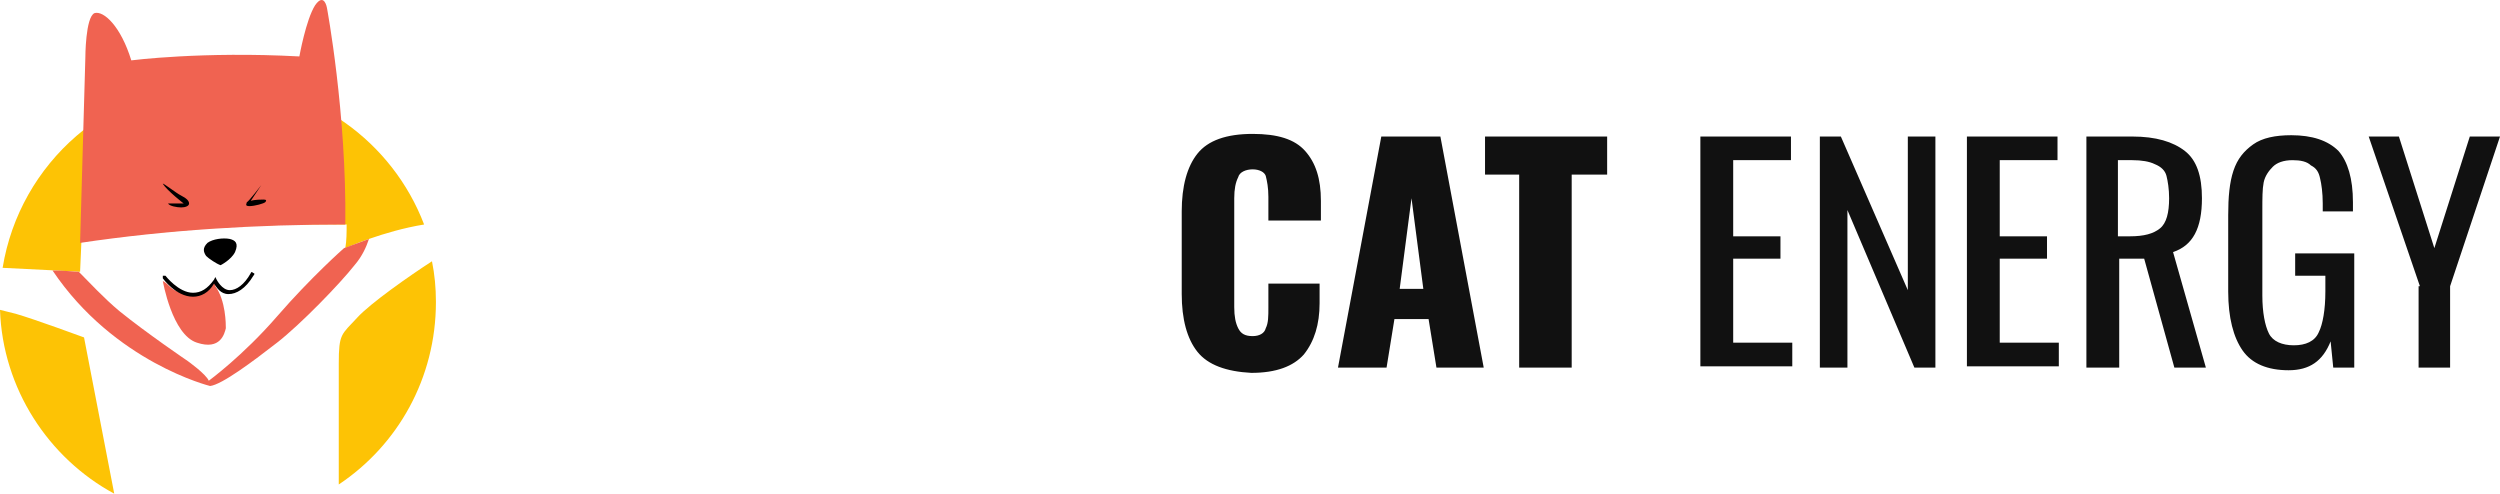
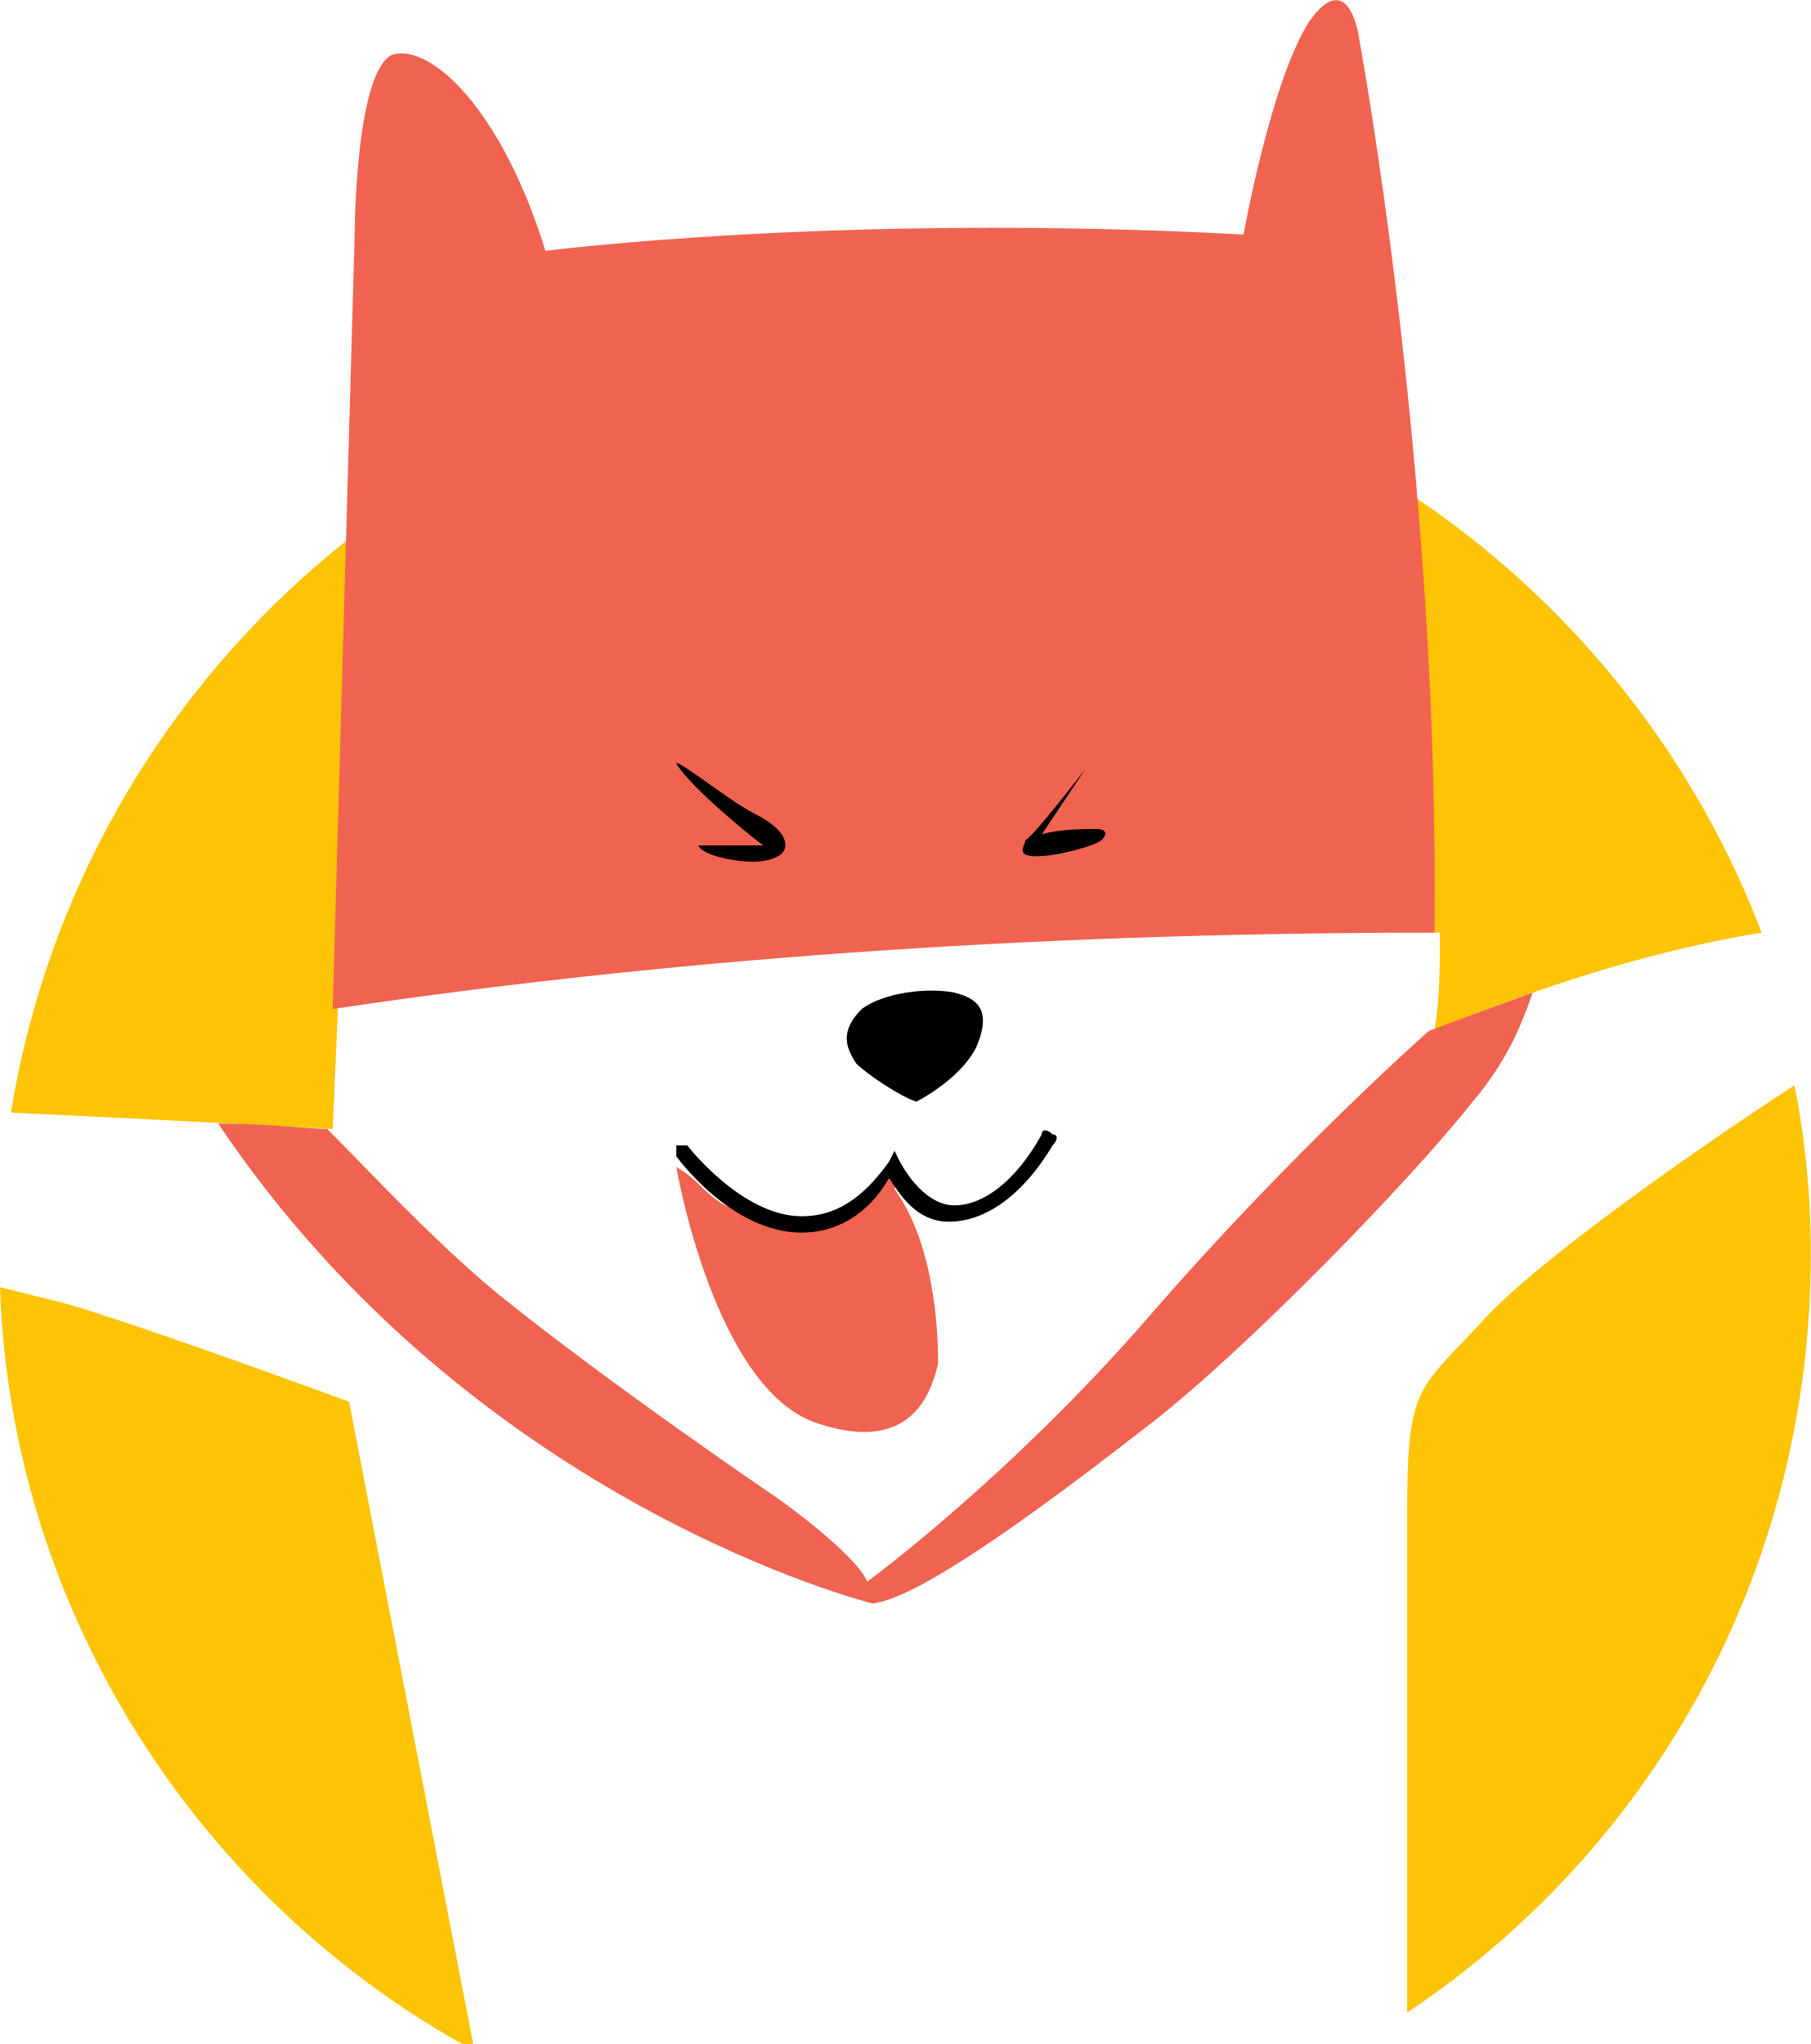
- <svg xmlns="http://www.w3.org/2000/svg" version="1.1" id="Layer_2" x="0" y="0" viewBox="0 0.002 190.4 37.598">
-   <style>.st0{fill:#fdc305}.st1{fill:#f06351}</style>
-   <path class="st0" d="M6.1 20.7l.1-2.3c6.7-.9 13.4-1.4 20.2-1.3 0 .6 0 1.2-.1 1.8 0 0 2.9-1.3 6-1.8-2.4-6.3-8.5-10.8-15.6-10.8C8.4 6.3 1.5 12.4.2 20.4c2.2.1 5.9.3 5.9.3zm21.1 3.5c-1.2 1.3-1.4 1.2-1.4 3.5v9.2c4.5-3 7.4-8.1 7.4-13.9 0-1.1-.1-2.1-.3-3.1-1.7 1.1-4.7 3.2-5.7 4.3zM6.4 25.7s-3.8-1.4-5.2-1.8L0 23.6c.2 6 3.7 11.3 8.7 14L6.4 25.7z" />
-   <path class="st1" d="M26.3 17.1C26.4 8.6 24.9.6 24.9.6s-.2-1.2-.9-.2c-.7 1.1-1.2 3.9-1.2 3.9-7.4-.4-12.8.3-12.8.3C9.2 2 7.9.8 7.2 1c-.7.3-.7 3.4-.7 3.4l-.4 14.1c6.7-1 13.5-1.4 20.2-1.4z" />
-   <path d="M12.4 14c0-.1 1 .7 1.4.9.4.2.6.4.6.6 0 .2-.3.3-.6.3s-.9-.1-1-.3H14c.1.1-1.3-1-1.6-1.5zm7.5.1s-1 1.3-1.1 1.3c0 .1-.2.3.2.3s1.1-.2 1.2-.3c.1-.1.1-.2-.1-.2s-.7 0-1 .1l.8-1.2s.1-.1 0 0zm-3.1 6.1s.8-.4 1.1-1c.3-.7 0-.9-.4-1-.5-.1-1.3 0-1.7.3-.4.4-.3.7-.1 1 .2.2.8.6 1.1.7z" />
-   <path class="st1" d="M16.3 21.5s-.2.4-.5.6c-.2.2-.6.4-1 .4-.6 0-1.1-.2-1.5-.4-.2-.1-.4-.3-.5-.4-.2-.2-.4-.3-.4-.3s.7 4.1 2.6 4.7c1.8.6 2.1-.7 2.2-1.1 0-.3 0-2.1-.8-3.2.1-.4 0-.2-.1-.3z" />
-   <path d="M14.7 22.6c-1.3 0-2.3-1.4-2.3-1.4V21h.2s1 1.3 2.1 1.3c.6 0 1.1-.3 1.6-1l.1-.2.1.2s.4.8 1 .8c.5 0 1.1-.4 1.6-1.3 0-.1.1-.1.2 0 .1 0 .1.1 0 .2-.6 1-1.3 1.4-1.9 1.4-.6 0-.9-.5-1.1-.8-.4.7-1 1-1.6 1z" />
-   <path class="st1" d="M26.2 18.9s-2.5 2.2-5.1 5.2-5.2 4.9-5.2 4.9c-.2-.5-1.6-1.5-1.6-1.5s-3.1-2.1-5.2-3.8c-1.2-1-2.3-2.2-3.1-3-.3 0-1.1-.1-2-.1 4.7 7 12 8.8 12 8.8.9-.1 3.3-1.9 5.1-3.3 1.8-1.4 4.8-4.5 5.9-5.9.6-.7.9-1.4 1.1-2-1.1.4-1.9.7-1.9.7z" />
-   <path d="M1.2 16.6c-.8-1-1.2-2.5-1.2-4.4V5.9C0 4 .4 2.5 1.2 1.5 2 .5 3.4 0 5.4 0c1.9 0 3.2.4 4 1.3.8.9 1.2 2.1 1.2 3.8v1.5h-4V4.8c0-.7-.1-1.2-.2-1.6-.1-.3-.5-.5-1-.5s-1 .2-1.1.6c-.2.4-.3.9-.3 1.6v8.3c0 .7.1 1.2.3 1.6.2.4.5.6 1.1.6.5 0 .9-.2 1-.6.2-.4.2-.9.2-1.6v-1.8h3.9v1.5c0 1.6-.4 2.9-1.2 3.9-.8.9-2.1 1.4-4 1.4-1.9-.1-3.3-.6-4.1-1.6zM15.2.2h4.5L23 17.8h-3.6l-.6-3.7h-2.6l-.6 3.7h-3.7L15.2.2zm3.2 11.6l-.9-6.9-.9 6.9h1.8zm7.4-8.7h-2.7V.2h9.3v2.9h-2.7v14.7h-4V3.1zM39.5.2h6.9V2H42v5.8h3.6v1.7H42v6.4h4.5v1.8h-7V.2zm9 0h1.7l5.1 11.7V.2h2.1v17.6h-1.6l-5.1-12v12h-2.1V.2zm11.3 0h6.9V2h-4.4v5.8h3.6v1.7h-3.6v6.4h4.5v1.8h-7V.2zm9 0h3.6c1.8 0 3.1.4 4 1.1s1.3 1.9 1.3 3.6c0 2.3-.7 3.6-2.2 4.1l2.5 8.8h-2.4l-2.3-8.3h-1.9v8.3h-2.5V.2zm3.4 7.6c1.1 0 1.8-.2 2.3-.6.5-.4.7-1.2.7-2.3 0-.7-.1-1.3-.2-1.7s-.4-.7-.9-.9c-.4-.2-1-.3-1.7-.3h-1.1v5.8h.9zm8.6 8.7c-.7-1-1.1-2.5-1.1-4.5V6.2c0-1.4.1-2.5.4-3.4.3-.9.8-1.5 1.5-2s1.7-.7 2.9-.7c1.6 0 2.8.4 3.6 1.2.7.8 1.1 2.1 1.1 3.9v.7h-2.3v-.6c0-.8-.1-1.5-.2-1.9-.1-.5-.3-.8-.7-1-.3-.3-.8-.4-1.4-.4-.7 0-1.2.2-1.5.5-.3.3-.6.7-.7 1.2-.1.5-.1 1.2-.1 2.1v6.5c0 1.3.2 2.3.5 2.9.3.6 1 .9 1.9.9.9 0 1.6-.3 1.9-1 .3-.6.5-1.7.5-3.1v-1.2h-2.3V9.1h4.5v8.7h-1.6l-.2-2c-.6 1.5-1.6 2.2-3.2 2.2s-2.8-.5-3.5-1.5zm13.5-4.9L90.4.2h2.3l2.7 8.5L98.1.2h2.3l-3.8 11.4v6.2h-2.4v-6.2z" fill="#111" transform="translate(90 10.2)" />
+ <svg xmlns="http://www.w3.org/2000/svg" version="1.1" x="0" y="0">
+   <g>
+     <path fill="#FDC305" d="M6.1,20.7l0.1-2.3c6.7-0.9,13.4-1.4,20.2-1.3c0,0.6,0,1.2-0.1,1.8c0,0,2.9-1.3,6-1.8   c-2.4-6.3-8.5-10.8-15.6-10.8c-8.3,0-15.2,6.1-16.5,14.1C2.4,20.5,6.1,20.7,6.1,20.7z" />
+     <path fill="#FDC305" d="M27.2,24.2c-1.2,1.3-1.4,1.2-1.4,3.5c0,0.9,0,4.9,0,9.2c4.5-3,7.4-8.1,7.4-13.9c0-1.1-0.1-2.1-0.3-3.1    C31.2,21,28.2,23.1,27.2,24.2z" />
+     <path fill="#FDC305" d="M6.4,25.7c0,0-3.8-1.4-5.2-1.8c-0.4-0.1-0.8-0.2-1.2-0.3c0.2,6,3.7,11.3,8.7,14L6.4,25.7z" />
+   </g>
+   <path fill="#F06351" d="M26.3,17.1c0.1-8.5-1.4-16.5-1.4-16.5S24.7-0.6,24,0.4c-0.7,1.1-1.2,3.9-1.2,3.9c-7.4-0.4-12.8,0.3-12.8,0.3  C9.2,2,7.9,0.8,7.2,1C6.5,1.3,6.5,4.4,6.5,4.4L6.1,18.5C12.8,17.5,19.6,17.1,26.3,17.1z" />
+   <path d="M12.4,14c0-0.1,1,0.7,1.4,0.9c0.4,0.2,0.6,0.4,0.6,0.6c0,0.2-0.3,0.3-0.6,0.3s-0.9-0.1-1-0.3c0,0,0.6,0,0.9,0h0.3  C14.1,15.6,12.7,14.5,12.4,14z" />
+   <path d="M19.9,14.1c0,0-1,1.3-1.1,1.3c0,0.1-0.2,0.3,0.2,0.3s1.1-0.2,1.2-0.3c0.1-0.1,0.1-0.2-0.1-0.2c-0.2,0-0.7,0-1,0.1L19.9,14.1  C19.9,14.1,20,14,19.9,14.1z" />
+   <path d="M16.8,20.2c0,0,0.8-0.4,1.1-1c0.3-0.7,0-0.9-0.4-1c-0.5-0.1-1.3,0-1.7,0.3c-0.4,0.4-0.3,0.7-0.1,1 C15.9,19.7,16.5,20.1,16.8,20.2z" />
+   <path fill="#F06351" d="M16.3,21.5c0,0-0.2,0.4-0.5,0.6c-0.2,0.2-0.6,0.4-1,0.4c-0.6,0-1.1-0.2-1.5-0.4c-0.2-0.1-0.4-0.3-0.5-0.4 c-0.2-0.2-0.4-0.3-0.4-0.3s0.7,4.1,2.6,4.7c1.8,0.6,2.1-0.7,2.2-1.1c0-0.3,0-2.1-0.8-3.2C16.5,21.4,16.4,21.6,16.3,21.5z" />
+   <g>
+     <path d="M14.7,22.6C14.7,22.6,14.7,22.6,14.7,22.6c-1.3,0-2.3-1.4-2.3-1.4c0-0.1,0-0.2,0-0.2c0.1,0,0.2,0,0.2,0c0,0,1,1.3,2.1,1.3    c0,0,0,0,0,0c0.6,0,1.1-0.3,1.6-1l0.1-0.2l0.1,0.2c0,0,0.4,0.8,1,0.8c0.5,0,1.1-0.4,1.6-1.3c0-0.1,0.1-0.1,0.2,0    c0.1,0,0.1,0.1,0,0.2c-0.6,1-1.3,1.4-1.9,1.4c-0.6,0-0.9-0.5-1.1-0.8C15.9,22.3,15.3,22.6,14.7,22.6z" />
+   </g>
+   <path fill="#F06351" d="M26.2,18.9c0,0-2.5,2.2-5.1,5.2S15.9,29,15.9,29c-0.2-0.5-1.6-1.5-1.6-1.5s-3.1-2.1-5.2-3.8  c-1.2-1-2.3-2.2-3.1-3c-0.3,0-1.1-0.1-2-0.1c4.7,7,12,8.8,12,8.8c0.9-0.1,3.3-1.9,5.1-3.3c1.8-1.4,4.8-4.5,5.9-5.9  c0.6-0.7,0.9-1.4,1.1-2C27,18.6,26.2,18.9,26.2,18.9z" />
</svg>
